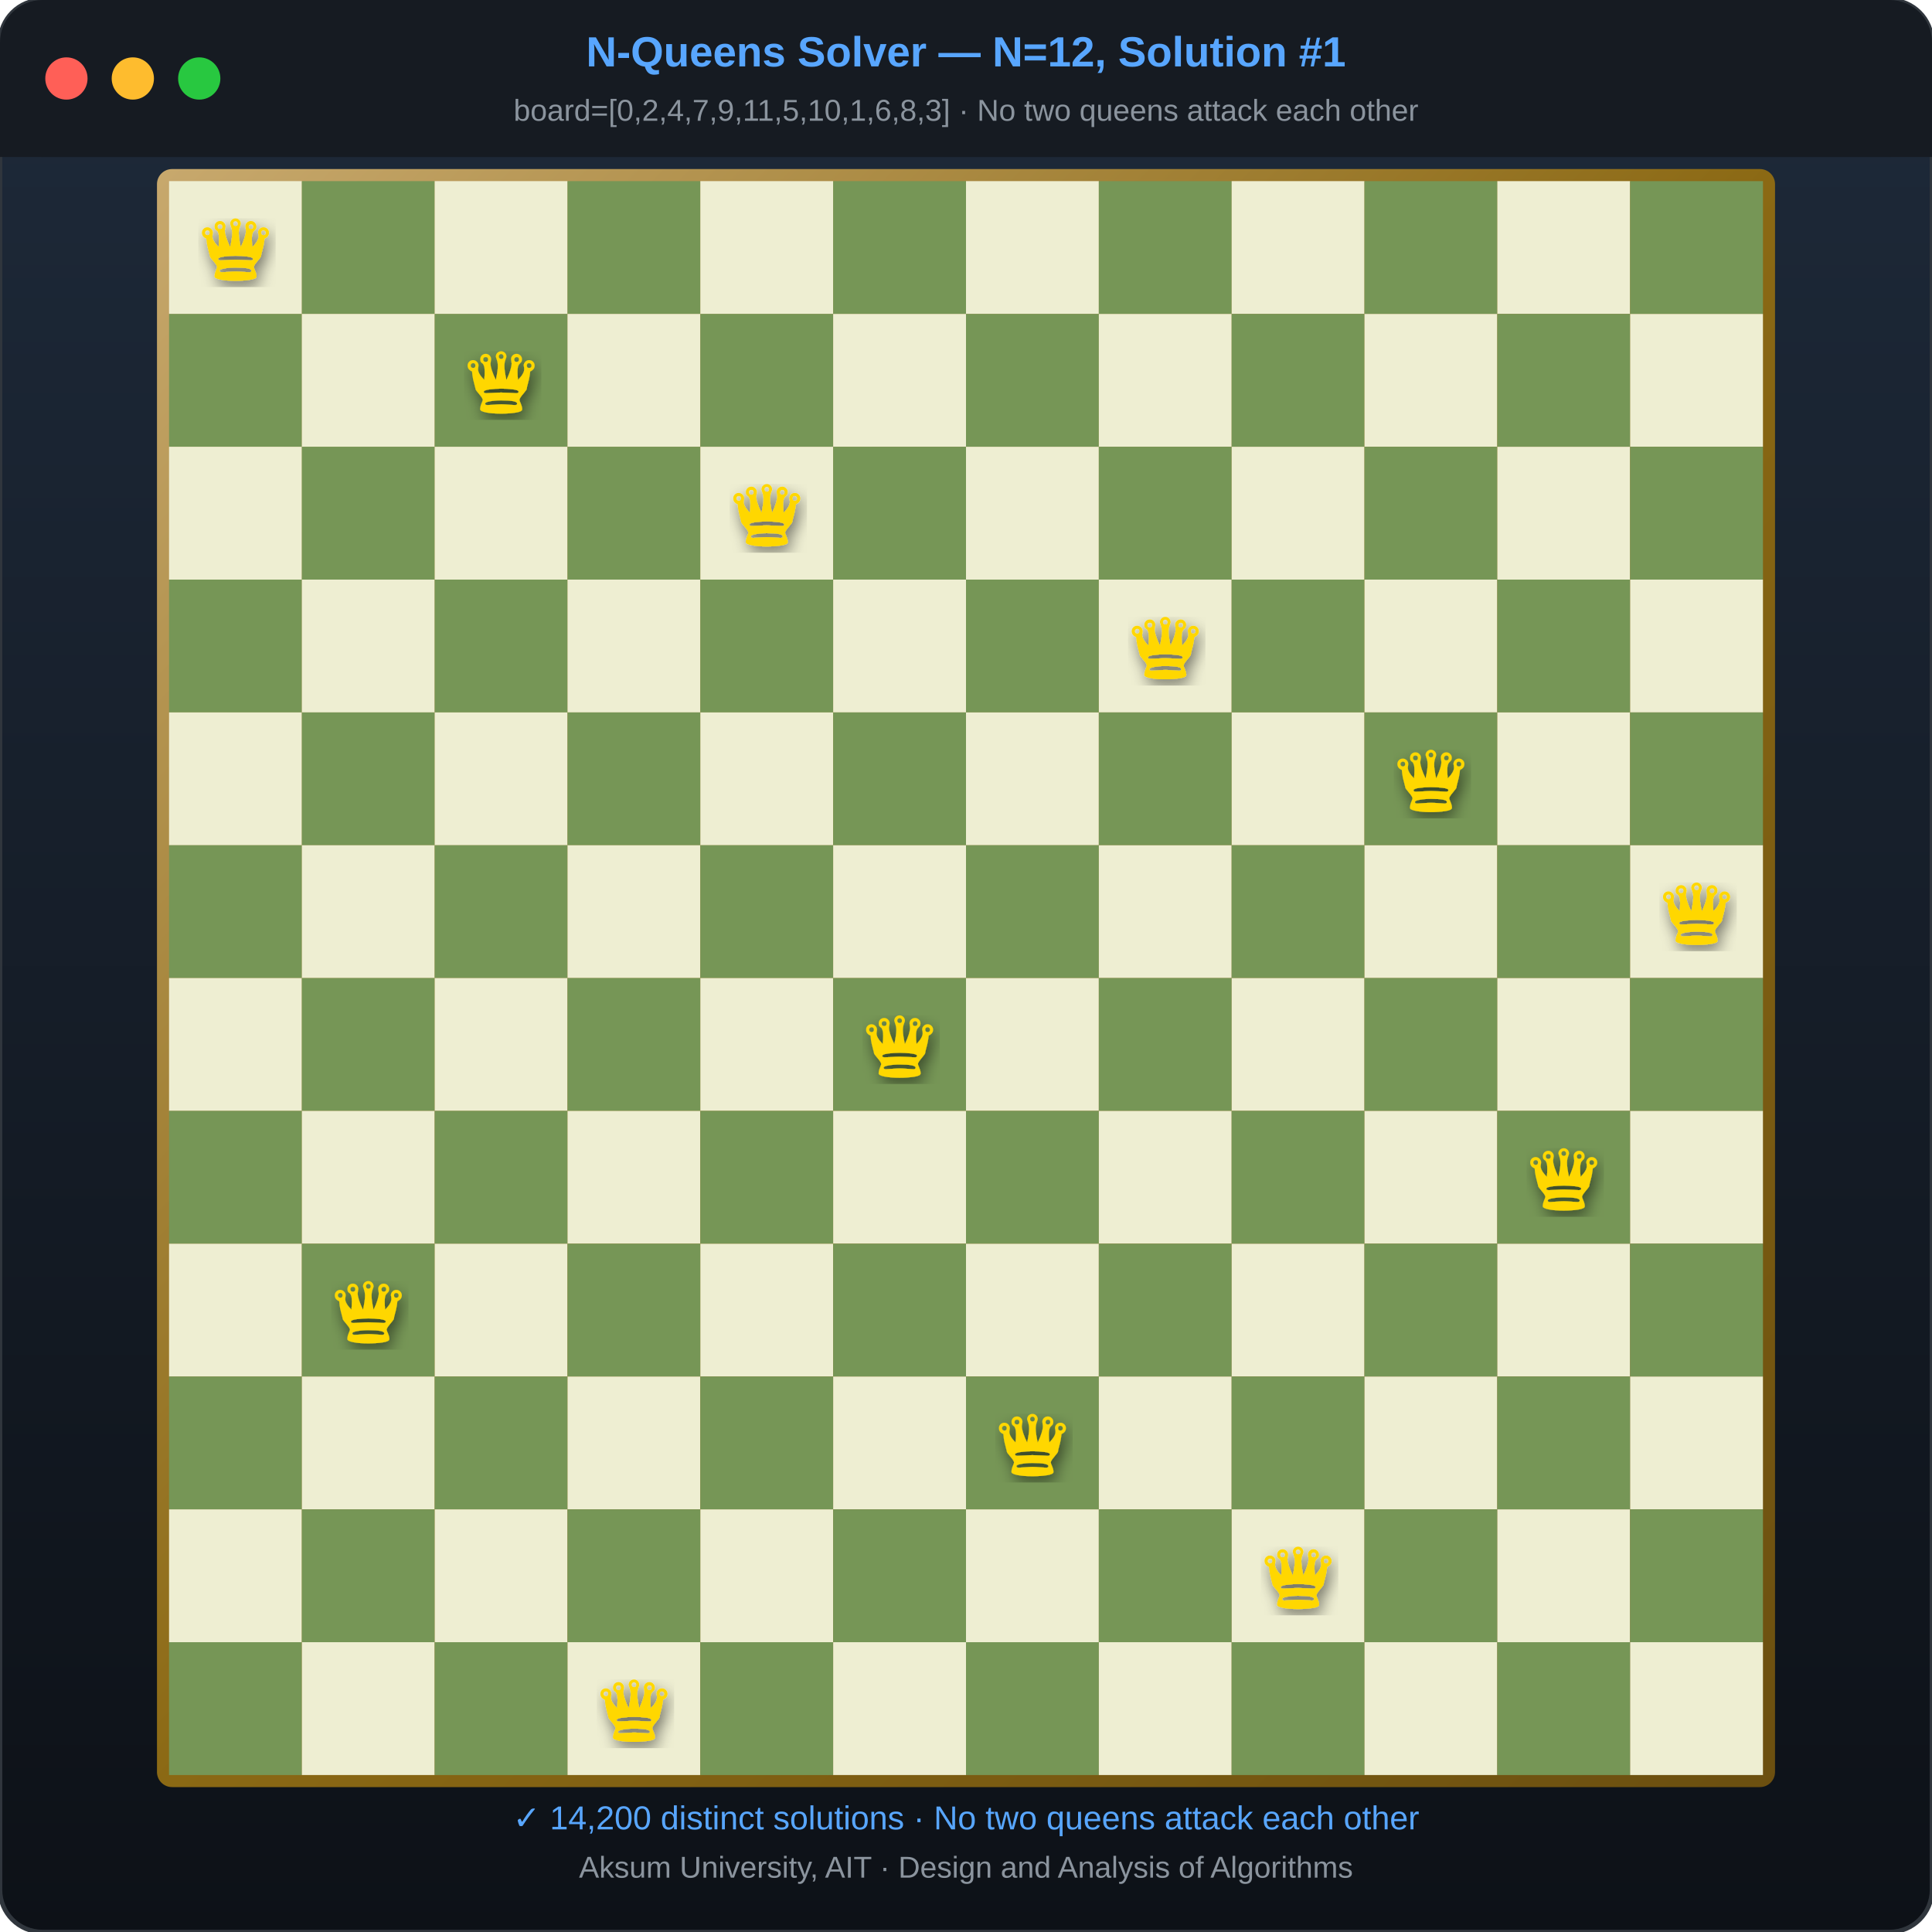
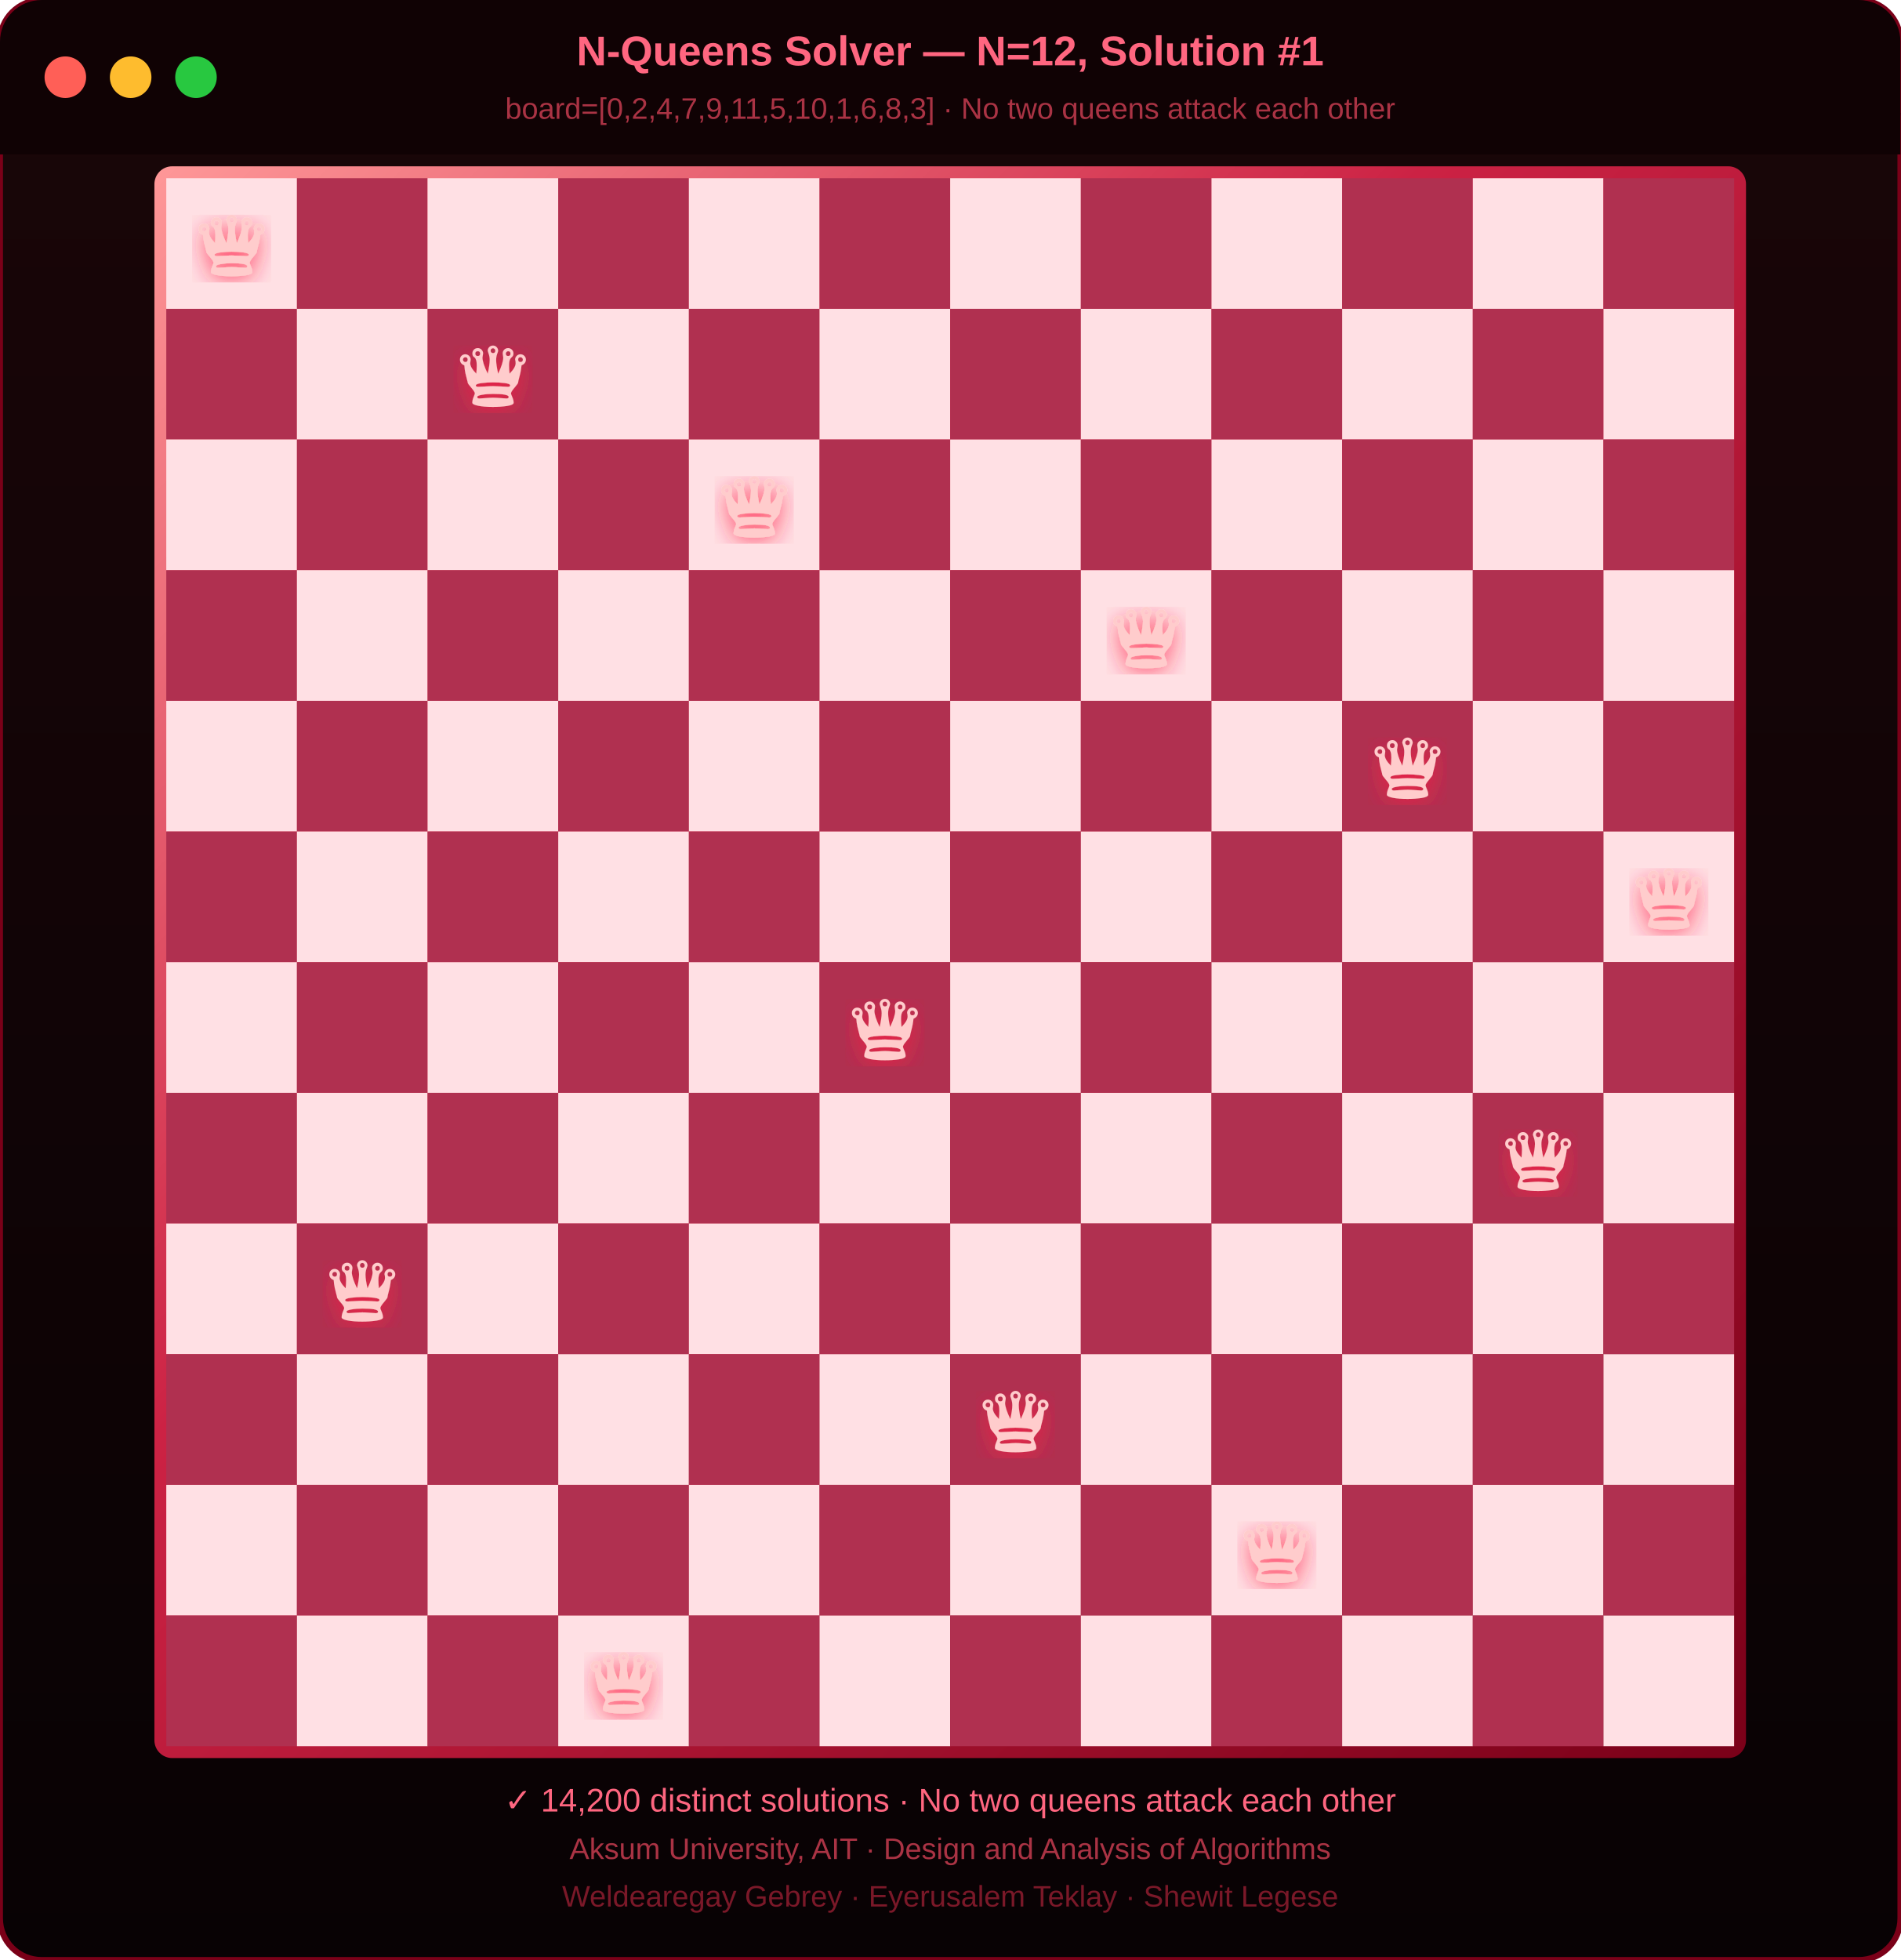
- <svg xmlns="http://www.w3.org/2000/svg" width="640" height="640" viewBox="0 0 640 640">
+ <svg xmlns="http://www.w3.org/2000/svg" width="640" height="660" viewBox="0 0 640 660">
  <defs>
    <filter id="qs">
-       <feDropShadow dx="1" dy="2" stdDeviation="2.5" flood-color="#000" flood-opacity="0.6" />
+       <feDropShadow dx="0" dy="2" stdDeviation="4" flood-color="#ff2244" flood-opacity="0.8" />
    </filter>
    <linearGradient id="bg" x1="0" y1="0" x2="0" y2="1">
-       <stop offset="0%" stop-color="#1e2a3a" />
-       <stop offset="100%" stop-color="#0d1117" />
+       <stop offset="0%" stop-color="#1a0608" />
+       <stop offset="100%" stop-color="#080204" />
    </linearGradient>
    <linearGradient id="frame" x1="0" y1="0" x2="1" y2="1">
-       <stop offset="0%" stop-color="#c8a96e" />
-       <stop offset="50%" stop-color="#8B6914" />
-       <stop offset="100%" stop-color="#6b4f10" />
+       <stop offset="0%" stop-color="#ff9999" />
+       <stop offset="40%" stop-color="#cc2244" />
+       <stop offset="100%" stop-color="#7a0018" />
    </linearGradient>
  </defs>
-   <rect width="640" height="640" rx="14" fill="url(#bg)" />
-   <rect width="640" height="640" rx="14" fill="none" stroke="#30363d" stroke-width="1.5" />
-   <rect x="0" y="0" width="640" height="52" rx="14" fill="#161b22" />
-   <rect x="0" y="38" width="640" height="14" fill="#161b22" />
+   <rect width="640" height="660" rx="14" fill="url(#bg)" />
+   <rect width="640" height="660" rx="14" fill="none" stroke="#7a0018" stroke-width="2" />
+   <rect x="0" y="0" width="640" height="52" rx="14" fill="#100204" />
+   <rect x="0" y="38" width="640" height="14" fill="#100204" />
  <circle cx="22" cy="26" r="7" fill="#ff5f57" />
  <circle cx="44" cy="26" r="7" fill="#febc2e" />
  <circle cx="66" cy="26" r="7" fill="#28c840" />
-   <text x="320" y="22" text-anchor="middle" font-family="'Segoe UI',Arial" font-size="14" font-weight="bold" fill="#58A6FF">N-Queens Solver — N=12, Solution #1</text>
-   <text x="320" y="40" text-anchor="middle" font-family="'Segoe UI',Arial" font-size="10" fill="#8b949e">board=[0,2,4,7,9,11,5,10,1,6,8,3] · No two queens attack each other</text>
-   <rect x="52" y="56" width="536" height="536" rx="5" fill="url(#frame)" />
-   <rect x="56" y="60" width="44" height="44" fill="#EEEED2" />
-   <rect x="100" y="60" width="44" height="44" fill="#769656" />
-   <rect x="144" y="60" width="44" height="44" fill="#EEEED2" />
-   <rect x="188" y="60" width="44" height="44" fill="#769656" />
-   <rect x="232" y="60" width="44" height="44" fill="#EEEED2" />
-   <rect x="276" y="60" width="44" height="44" fill="#769656" />
-   <rect x="320" y="60" width="44" height="44" fill="#EEEED2" />
-   <rect x="364" y="60" width="44" height="44" fill="#769656" />
-   <rect x="408" y="60" width="44" height="44" fill="#EEEED2" />
-   <rect x="452" y="60" width="44" height="44" fill="#769656" />
-   <rect x="496" y="60" width="44" height="44" fill="#EEEED2" />
-   <rect x="540" y="60" width="44" height="44" fill="#769656" />
-   <rect x="56" y="104" width="44" height="44" fill="#769656" />
-   <rect x="100" y="104" width="44" height="44" fill="#EEEED2" />
-   <rect x="144" y="104" width="44" height="44" fill="#769656" />
-   <rect x="188" y="104" width="44" height="44" fill="#EEEED2" />
-   <rect x="232" y="104" width="44" height="44" fill="#769656" />
-   <rect x="276" y="104" width="44" height="44" fill="#EEEED2" />
-   <rect x="320" y="104" width="44" height="44" fill="#769656" />
-   <rect x="364" y="104" width="44" height="44" fill="#EEEED2" />
-   <rect x="408" y="104" width="44" height="44" fill="#769656" />
-   <rect x="452" y="104" width="44" height="44" fill="#EEEED2" />
-   <rect x="496" y="104" width="44" height="44" fill="#769656" />
-   <rect x="540" y="104" width="44" height="44" fill="#EEEED2" />
-   <rect x="56" y="148" width="44" height="44" fill="#EEEED2" />
-   <rect x="100" y="148" width="44" height="44" fill="#769656" />
-   <rect x="144" y="148" width="44" height="44" fill="#EEEED2" />
-   <rect x="188" y="148" width="44" height="44" fill="#769656" />
-   <rect x="232" y="148" width="44" height="44" fill="#EEEED2" />
-   <rect x="276" y="148" width="44" height="44" fill="#769656" />
-   <rect x="320" y="148" width="44" height="44" fill="#EEEED2" />
-   <rect x="364" y="148" width="44" height="44" fill="#769656" />
-   <rect x="408" y="148" width="44" height="44" fill="#EEEED2" />
-   <rect x="452" y="148" width="44" height="44" fill="#769656" />
-   <rect x="496" y="148" width="44" height="44" fill="#EEEED2" />
-   <rect x="540" y="148" width="44" height="44" fill="#769656" />
-   <rect x="56" y="192" width="44" height="44" fill="#769656" />
-   <rect x="100" y="192" width="44" height="44" fill="#EEEED2" />
-   <rect x="144" y="192" width="44" height="44" fill="#769656" />
-   <rect x="188" y="192" width="44" height="44" fill="#EEEED2" />
-   <rect x="232" y="192" width="44" height="44" fill="#769656" />
-   <rect x="276" y="192" width="44" height="44" fill="#EEEED2" />
-   <rect x="320" y="192" width="44" height="44" fill="#769656" />
-   <rect x="364" y="192" width="44" height="44" fill="#EEEED2" />
-   <rect x="408" y="192" width="44" height="44" fill="#769656" />
-   <rect x="452" y="192" width="44" height="44" fill="#EEEED2" />
-   <rect x="496" y="192" width="44" height="44" fill="#769656" />
-   <rect x="540" y="192" width="44" height="44" fill="#EEEED2" />
-   <rect x="56" y="236" width="44" height="44" fill="#EEEED2" />
-   <rect x="100" y="236" width="44" height="44" fill="#769656" />
-   <rect x="144" y="236" width="44" height="44" fill="#EEEED2" />
-   <rect x="188" y="236" width="44" height="44" fill="#769656" />
-   <rect x="232" y="236" width="44" height="44" fill="#EEEED2" />
-   <rect x="276" y="236" width="44" height="44" fill="#769656" />
-   <rect x="320" y="236" width="44" height="44" fill="#EEEED2" />
-   <rect x="364" y="236" width="44" height="44" fill="#769656" />
-   <rect x="408" y="236" width="44" height="44" fill="#EEEED2" />
-   <rect x="452" y="236" width="44" height="44" fill="#769656" />
-   <rect x="496" y="236" width="44" height="44" fill="#EEEED2" />
-   <rect x="540" y="236" width="44" height="44" fill="#769656" />
-   <rect x="56" y="280" width="44" height="44" fill="#769656" />
-   <rect x="100" y="280" width="44" height="44" fill="#EEEED2" />
-   <rect x="144" y="280" width="44" height="44" fill="#769656" />
-   <rect x="188" y="280" width="44" height="44" fill="#EEEED2" />
-   <rect x="232" y="280" width="44" height="44" fill="#769656" />
-   <rect x="276" y="280" width="44" height="44" fill="#EEEED2" />
-   <rect x="320" y="280" width="44" height="44" fill="#769656" />
-   <rect x="364" y="280" width="44" height="44" fill="#EEEED2" />
-   <rect x="408" y="280" width="44" height="44" fill="#769656" />
-   <rect x="452" y="280" width="44" height="44" fill="#EEEED2" />
-   <rect x="496" y="280" width="44" height="44" fill="#769656" />
-   <rect x="540" y="280" width="44" height="44" fill="#EEEED2" />
-   <rect x="56" y="324" width="44" height="44" fill="#EEEED2" />
-   <rect x="100" y="324" width="44" height="44" fill="#769656" />
-   <rect x="144" y="324" width="44" height="44" fill="#EEEED2" />
-   <rect x="188" y="324" width="44" height="44" fill="#769656" />
-   <rect x="232" y="324" width="44" height="44" fill="#EEEED2" />
-   <rect x="276" y="324" width="44" height="44" fill="#769656" />
-   <rect x="320" y="324" width="44" height="44" fill="#EEEED2" />
-   <rect x="364" y="324" width="44" height="44" fill="#769656" />
-   <rect x="408" y="324" width="44" height="44" fill="#EEEED2" />
-   <rect x="452" y="324" width="44" height="44" fill="#769656" />
-   <rect x="496" y="324" width="44" height="44" fill="#EEEED2" />
-   <rect x="540" y="324" width="44" height="44" fill="#769656" />
-   <rect x="56" y="368" width="44" height="44" fill="#769656" />
-   <rect x="100" y="368" width="44" height="44" fill="#EEEED2" />
-   <rect x="144" y="368" width="44" height="44" fill="#769656" />
-   <rect x="188" y="368" width="44" height="44" fill="#EEEED2" />
-   <rect x="232" y="368" width="44" height="44" fill="#769656" />
-   <rect x="276" y="368" width="44" height="44" fill="#EEEED2" />
-   <rect x="320" y="368" width="44" height="44" fill="#769656" />
-   <rect x="364" y="368" width="44" height="44" fill="#EEEED2" />
-   <rect x="408" y="368" width="44" height="44" fill="#769656" />
-   <rect x="452" y="368" width="44" height="44" fill="#EEEED2" />
-   <rect x="496" y="368" width="44" height="44" fill="#769656" />
-   <rect x="540" y="368" width="44" height="44" fill="#EEEED2" />
-   <rect x="56" y="412" width="44" height="44" fill="#EEEED2" />
-   <rect x="100" y="412" width="44" height="44" fill="#769656" />
-   <rect x="144" y="412" width="44" height="44" fill="#EEEED2" />
-   <rect x="188" y="412" width="44" height="44" fill="#769656" />
-   <rect x="232" y="412" width="44" height="44" fill="#EEEED2" />
-   <rect x="276" y="412" width="44" height="44" fill="#769656" />
-   <rect x="320" y="412" width="44" height="44" fill="#EEEED2" />
-   <rect x="364" y="412" width="44" height="44" fill="#769656" />
-   <rect x="408" y="412" width="44" height="44" fill="#EEEED2" />
-   <rect x="452" y="412" width="44" height="44" fill="#769656" />
-   <rect x="496" y="412" width="44" height="44" fill="#EEEED2" />
-   <rect x="540" y="412" width="44" height="44" fill="#769656" />
-   <rect x="56" y="456" width="44" height="44" fill="#769656" />
-   <rect x="100" y="456" width="44" height="44" fill="#EEEED2" />
-   <rect x="144" y="456" width="44" height="44" fill="#769656" />
-   <rect x="188" y="456" width="44" height="44" fill="#EEEED2" />
-   <rect x="232" y="456" width="44" height="44" fill="#769656" />
-   <rect x="276" y="456" width="44" height="44" fill="#EEEED2" />
-   <rect x="320" y="456" width="44" height="44" fill="#769656" />
-   <rect x="364" y="456" width="44" height="44" fill="#EEEED2" />
-   <rect x="408" y="456" width="44" height="44" fill="#769656" />
-   <rect x="452" y="456" width="44" height="44" fill="#EEEED2" />
-   <rect x="496" y="456" width="44" height="44" fill="#769656" />
-   <rect x="540" y="456" width="44" height="44" fill="#EEEED2" />
-   <rect x="56" y="500" width="44" height="44" fill="#EEEED2" />
-   <rect x="100" y="500" width="44" height="44" fill="#769656" />
-   <rect x="144" y="500" width="44" height="44" fill="#EEEED2" />
-   <rect x="188" y="500" width="44" height="44" fill="#769656" />
-   <rect x="232" y="500" width="44" height="44" fill="#EEEED2" />
-   <rect x="276" y="500" width="44" height="44" fill="#769656" />
-   <rect x="320" y="500" width="44" height="44" fill="#EEEED2" />
-   <rect x="364" y="500" width="44" height="44" fill="#769656" />
-   <rect x="408" y="500" width="44" height="44" fill="#EEEED2" />
-   <rect x="452" y="500" width="44" height="44" fill="#769656" />
-   <rect x="496" y="500" width="44" height="44" fill="#EEEED2" />
-   <rect x="540" y="500" width="44" height="44" fill="#769656" />
-   <rect x="56" y="544" width="44" height="44" fill="#769656" />
-   <rect x="100" y="544" width="44" height="44" fill="#EEEED2" />
-   <rect x="144" y="544" width="44" height="44" fill="#769656" />
-   <rect x="188" y="544" width="44" height="44" fill="#EEEED2" />
-   <rect x="232" y="544" width="44" height="44" fill="#769656" />
-   <rect x="276" y="544" width="44" height="44" fill="#EEEED2" />
-   <rect x="320" y="544" width="44" height="44" fill="#769656" />
-   <rect x="364" y="544" width="44" height="44" fill="#EEEED2" />
-   <rect x="408" y="544" width="44" height="44" fill="#769656" />
-   <rect x="452" y="544" width="44" height="44" fill="#EEEED2" />
-   <rect x="496" y="544" width="44" height="44" fill="#769656" />
-   <rect x="540" y="544" width="44" height="44" fill="#EEEED2" />
-   <text x="78" y="93" text-anchor="middle" font-size="32" font-family="serif" fill="#FFD700" filter="url(#qs)">♛</text>
-   <text x="166" y="137" text-anchor="middle" font-size="32" font-family="serif" fill="#FFD700" filter="url(#qs)">♛</text>
-   <text x="254" y="181" text-anchor="middle" font-size="32" font-family="serif" fill="#FFD700" filter="url(#qs)">♛</text>
-   <text x="386" y="225" text-anchor="middle" font-size="32" font-family="serif" fill="#FFD700" filter="url(#qs)">♛</text>
-   <text x="474" y="269" text-anchor="middle" font-size="32" font-family="serif" fill="#FFD700" filter="url(#qs)">♛</text>
-   <text x="562" y="313" text-anchor="middle" font-size="32" font-family="serif" fill="#FFD700" filter="url(#qs)">♛</text>
-   <text x="298" y="357" text-anchor="middle" font-size="32" font-family="serif" fill="#FFD700" filter="url(#qs)">♛</text>
-   <text x="518" y="401" text-anchor="middle" font-size="32" font-family="serif" fill="#FFD700" filter="url(#qs)">♛</text>
-   <text x="122" y="445" text-anchor="middle" font-size="32" font-family="serif" fill="#FFD700" filter="url(#qs)">♛</text>
-   <text x="342" y="489" text-anchor="middle" font-size="32" font-family="serif" fill="#FFD700" filter="url(#qs)">♛</text>
-   <text x="430" y="533" text-anchor="middle" font-size="32" font-family="serif" fill="#FFD700" filter="url(#qs)">♛</text>
-   <text x="210" y="577" text-anchor="middle" font-size="32" font-family="serif" fill="#FFD700" filter="url(#qs)">♛</text>
-   <text x="320" y="606" text-anchor="middle" font-family="'Segoe UI',Arial" font-size="11" fill="#58A6FF">✓ 14,200 distinct solutions  ·  No two queens attack each other</text>
-   <text x="320" y="622" text-anchor="middle" font-family="'Segoe UI',Arial" font-size="10" fill="#8b949e">Aksum University, AIT  ·  Design and Analysis of Algorithms</text>
+   <text x="320" y="22" text-anchor="middle" font-family="'Segoe UI',Arial" font-size="14" font-weight="bold" fill="#ff6680">N-Queens Solver — N=12, Solution #1</text>
+   <text x="320" y="40" text-anchor="middle" font-family="'Segoe UI',Arial" font-size="10" fill="#aa3344">board=[0,2,4,7,9,11,5,10,1,6,8,3] · No two queens attack each other</text>
+   <rect x="52" y="56" width="536" height="536" rx="6" fill="url(#frame)" />
+   <rect x="56" y="60" width="44" height="44" fill="#ffe0e4" />
+   <rect x="100" y="60" width="44" height="44" fill="#b03050" />
+   <rect x="144" y="60" width="44" height="44" fill="#ffe0e4" />
+   <rect x="188" y="60" width="44" height="44" fill="#b03050" />
+   <rect x="232" y="60" width="44" height="44" fill="#ffe0e4" />
+   <rect x="276" y="60" width="44" height="44" fill="#b03050" />
+   <rect x="320" y="60" width="44" height="44" fill="#ffe0e4" />
+   <rect x="364" y="60" width="44" height="44" fill="#b03050" />
+   <rect x="408" y="60" width="44" height="44" fill="#ffe0e4" />
+   <rect x="452" y="60" width="44" height="44" fill="#b03050" />
+   <rect x="496" y="60" width="44" height="44" fill="#ffe0e4" />
+   <rect x="540" y="60" width="44" height="44" fill="#b03050" />
+   <rect x="56" y="104" width="44" height="44" fill="#b03050" />
+   <rect x="100" y="104" width="44" height="44" fill="#ffe0e4" />
+   <rect x="144" y="104" width="44" height="44" fill="#b03050" />
+   <rect x="188" y="104" width="44" height="44" fill="#ffe0e4" />
+   <rect x="232" y="104" width="44" height="44" fill="#b03050" />
+   <rect x="276" y="104" width="44" height="44" fill="#ffe0e4" />
+   <rect x="320" y="104" width="44" height="44" fill="#b03050" />
+   <rect x="364" y="104" width="44" height="44" fill="#ffe0e4" />
+   <rect x="408" y="104" width="44" height="44" fill="#b03050" />
+   <rect x="452" y="104" width="44" height="44" fill="#ffe0e4" />
+   <rect x="496" y="104" width="44" height="44" fill="#b03050" />
+   <rect x="540" y="104" width="44" height="44" fill="#ffe0e4" />
+   <rect x="56" y="148" width="44" height="44" fill="#ffe0e4" />
+   <rect x="100" y="148" width="44" height="44" fill="#b03050" />
+   <rect x="144" y="148" width="44" height="44" fill="#ffe0e4" />
+   <rect x="188" y="148" width="44" height="44" fill="#b03050" />
+   <rect x="232" y="148" width="44" height="44" fill="#ffe0e4" />
+   <rect x="276" y="148" width="44" height="44" fill="#b03050" />
+   <rect x="320" y="148" width="44" height="44" fill="#ffe0e4" />
+   <rect x="364" y="148" width="44" height="44" fill="#b03050" />
+   <rect x="408" y="148" width="44" height="44" fill="#ffe0e4" />
+   <rect x="452" y="148" width="44" height="44" fill="#b03050" />
+   <rect x="496" y="148" width="44" height="44" fill="#ffe0e4" />
+   <rect x="540" y="148" width="44" height="44" fill="#b03050" />
+   <rect x="56" y="192" width="44" height="44" fill="#b03050" />
+   <rect x="100" y="192" width="44" height="44" fill="#ffe0e4" />
+   <rect x="144" y="192" width="44" height="44" fill="#b03050" />
+   <rect x="188" y="192" width="44" height="44" fill="#ffe0e4" />
+   <rect x="232" y="192" width="44" height="44" fill="#b03050" />
+   <rect x="276" y="192" width="44" height="44" fill="#ffe0e4" />
+   <rect x="320" y="192" width="44" height="44" fill="#b03050" />
+   <rect x="364" y="192" width="44" height="44" fill="#ffe0e4" />
+   <rect x="408" y="192" width="44" height="44" fill="#b03050" />
+   <rect x="452" y="192" width="44" height="44" fill="#ffe0e4" />
+   <rect x="496" y="192" width="44" height="44" fill="#b03050" />
+   <rect x="540" y="192" width="44" height="44" fill="#ffe0e4" />
+   <rect x="56" y="236" width="44" height="44" fill="#ffe0e4" />
+   <rect x="100" y="236" width="44" height="44" fill="#b03050" />
+   <rect x="144" y="236" width="44" height="44" fill="#ffe0e4" />
+   <rect x="188" y="236" width="44" height="44" fill="#b03050" />
+   <rect x="232" y="236" width="44" height="44" fill="#ffe0e4" />
+   <rect x="276" y="236" width="44" height="44" fill="#b03050" />
+   <rect x="320" y="236" width="44" height="44" fill="#ffe0e4" />
+   <rect x="364" y="236" width="44" height="44" fill="#b03050" />
+   <rect x="408" y="236" width="44" height="44" fill="#ffe0e4" />
+   <rect x="452" y="236" width="44" height="44" fill="#b03050" />
+   <rect x="496" y="236" width="44" height="44" fill="#ffe0e4" />
+   <rect x="540" y="236" width="44" height="44" fill="#b03050" />
+   <rect x="56" y="280" width="44" height="44" fill="#b03050" />
+   <rect x="100" y="280" width="44" height="44" fill="#ffe0e4" />
+   <rect x="144" y="280" width="44" height="44" fill="#b03050" />
+   <rect x="188" y="280" width="44" height="44" fill="#ffe0e4" />
+   <rect x="232" y="280" width="44" height="44" fill="#b03050" />
+   <rect x="276" y="280" width="44" height="44" fill="#ffe0e4" />
+   <rect x="320" y="280" width="44" height="44" fill="#b03050" />
+   <rect x="364" y="280" width="44" height="44" fill="#ffe0e4" />
+   <rect x="408" y="280" width="44" height="44" fill="#b03050" />
+   <rect x="452" y="280" width="44" height="44" fill="#ffe0e4" />
+   <rect x="496" y="280" width="44" height="44" fill="#b03050" />
+   <rect x="540" y="280" width="44" height="44" fill="#ffe0e4" />
+   <rect x="56" y="324" width="44" height="44" fill="#ffe0e4" />
+   <rect x="100" y="324" width="44" height="44" fill="#b03050" />
+   <rect x="144" y="324" width="44" height="44" fill="#ffe0e4" />
+   <rect x="188" y="324" width="44" height="44" fill="#b03050" />
+   <rect x="232" y="324" width="44" height="44" fill="#ffe0e4" />
+   <rect x="276" y="324" width="44" height="44" fill="#b03050" />
+   <rect x="320" y="324" width="44" height="44" fill="#ffe0e4" />
+   <rect x="364" y="324" width="44" height="44" fill="#b03050" />
+   <rect x="408" y="324" width="44" height="44" fill="#ffe0e4" />
+   <rect x="452" y="324" width="44" height="44" fill="#b03050" />
+   <rect x="496" y="324" width="44" height="44" fill="#ffe0e4" />
+   <rect x="540" y="324" width="44" height="44" fill="#b03050" />
+   <rect x="56" y="368" width="44" height="44" fill="#b03050" />
+   <rect x="100" y="368" width="44" height="44" fill="#ffe0e4" />
+   <rect x="144" y="368" width="44" height="44" fill="#b03050" />
+   <rect x="188" y="368" width="44" height="44" fill="#ffe0e4" />
+   <rect x="232" y="368" width="44" height="44" fill="#b03050" />
+   <rect x="276" y="368" width="44" height="44" fill="#ffe0e4" />
+   <rect x="320" y="368" width="44" height="44" fill="#b03050" />
+   <rect x="364" y="368" width="44" height="44" fill="#ffe0e4" />
+   <rect x="408" y="368" width="44" height="44" fill="#b03050" />
+   <rect x="452" y="368" width="44" height="44" fill="#ffe0e4" />
+   <rect x="496" y="368" width="44" height="44" fill="#b03050" />
+   <rect x="540" y="368" width="44" height="44" fill="#ffe0e4" />
+   <rect x="56" y="412" width="44" height="44" fill="#ffe0e4" />
+   <rect x="100" y="412" width="44" height="44" fill="#b03050" />
+   <rect x="144" y="412" width="44" height="44" fill="#ffe0e4" />
+   <rect x="188" y="412" width="44" height="44" fill="#b03050" />
+   <rect x="232" y="412" width="44" height="44" fill="#ffe0e4" />
+   <rect x="276" y="412" width="44" height="44" fill="#b03050" />
+   <rect x="320" y="412" width="44" height="44" fill="#ffe0e4" />
+   <rect x="364" y="412" width="44" height="44" fill="#b03050" />
+   <rect x="408" y="412" width="44" height="44" fill="#ffe0e4" />
+   <rect x="452" y="412" width="44" height="44" fill="#b03050" />
+   <rect x="496" y="412" width="44" height="44" fill="#ffe0e4" />
+   <rect x="540" y="412" width="44" height="44" fill="#b03050" />
+   <rect x="56" y="456" width="44" height="44" fill="#b03050" />
+   <rect x="100" y="456" width="44" height="44" fill="#ffe0e4" />
+   <rect x="144" y="456" width="44" height="44" fill="#b03050" />
+   <rect x="188" y="456" width="44" height="44" fill="#ffe0e4" />
+   <rect x="232" y="456" width="44" height="44" fill="#b03050" />
+   <rect x="276" y="456" width="44" height="44" fill="#ffe0e4" />
+   <rect x="320" y="456" width="44" height="44" fill="#b03050" />
+   <rect x="364" y="456" width="44" height="44" fill="#ffe0e4" />
+   <rect x="408" y="456" width="44" height="44" fill="#b03050" />
+   <rect x="452" y="456" width="44" height="44" fill="#ffe0e4" />
+   <rect x="496" y="456" width="44" height="44" fill="#b03050" />
+   <rect x="540" y="456" width="44" height="44" fill="#ffe0e4" />
+   <rect x="56" y="500" width="44" height="44" fill="#ffe0e4" />
+   <rect x="100" y="500" width="44" height="44" fill="#b03050" />
+   <rect x="144" y="500" width="44" height="44" fill="#ffe0e4" />
+   <rect x="188" y="500" width="44" height="44" fill="#b03050" />
+   <rect x="232" y="500" width="44" height="44" fill="#ffe0e4" />
+   <rect x="276" y="500" width="44" height="44" fill="#b03050" />
+   <rect x="320" y="500" width="44" height="44" fill="#ffe0e4" />
+   <rect x="364" y="500" width="44" height="44" fill="#b03050" />
+   <rect x="408" y="500" width="44" height="44" fill="#ffe0e4" />
+   <rect x="452" y="500" width="44" height="44" fill="#b03050" />
+   <rect x="496" y="500" width="44" height="44" fill="#ffe0e4" />
+   <rect x="540" y="500" width="44" height="44" fill="#b03050" />
+   <rect x="56" y="544" width="44" height="44" fill="#b03050" />
+   <rect x="100" y="544" width="44" height="44" fill="#ffe0e4" />
+   <rect x="144" y="544" width="44" height="44" fill="#b03050" />
+   <rect x="188" y="544" width="44" height="44" fill="#ffe0e4" />
+   <rect x="232" y="544" width="44" height="44" fill="#b03050" />
+   <rect x="276" y="544" width="44" height="44" fill="#ffe0e4" />
+   <rect x="320" y="544" width="44" height="44" fill="#b03050" />
+   <rect x="364" y="544" width="44" height="44" fill="#ffe0e4" />
+   <rect x="408" y="544" width="44" height="44" fill="#b03050" />
+   <rect x="452" y="544" width="44" height="44" fill="#ffe0e4" />
+   <rect x="496" y="544" width="44" height="44" fill="#b03050" />
+   <rect x="540" y="544" width="44" height="44" fill="#ffe0e4" />
+   <text x="78" y="93" text-anchor="middle" font-size="32" font-family="serif" fill="#ffcccc" filter="url(#qs)">♛</text>
+   <text x="166" y="137" text-anchor="middle" font-size="32" font-family="serif" fill="#ffcccc" filter="url(#qs)">♛</text>
+   <text x="254" y="181" text-anchor="middle" font-size="32" font-family="serif" fill="#ffcccc" filter="url(#qs)">♛</text>
+   <text x="386" y="225" text-anchor="middle" font-size="32" font-family="serif" fill="#ffcccc" filter="url(#qs)">♛</text>
+   <text x="474" y="269" text-anchor="middle" font-size="32" font-family="serif" fill="#ffcccc" filter="url(#qs)">♛</text>
+   <text x="562" y="313" text-anchor="middle" font-size="32" font-family="serif" fill="#ffcccc" filter="url(#qs)">♛</text>
+   <text x="298" y="357" text-anchor="middle" font-size="32" font-family="serif" fill="#ffcccc" filter="url(#qs)">♛</text>
+   <text x="518" y="401" text-anchor="middle" font-size="32" font-family="serif" fill="#ffcccc" filter="url(#qs)">♛</text>
+   <text x="122" y="445" text-anchor="middle" font-size="32" font-family="serif" fill="#ffcccc" filter="url(#qs)">♛</text>
+   <text x="342" y="489" text-anchor="middle" font-size="32" font-family="serif" fill="#ffcccc" filter="url(#qs)">♛</text>
+   <text x="430" y="533" text-anchor="middle" font-size="32" font-family="serif" fill="#ffcccc" filter="url(#qs)">♛</text>
+   <text x="210" y="577" text-anchor="middle" font-size="32" font-family="serif" fill="#ffcccc" filter="url(#qs)">♛</text>
+   <text x="320" y="610" text-anchor="middle" font-family="'Segoe UI',Arial" font-size="11" fill="#ff6680">✓ 14,200 distinct solutions  ·  No two queens attack each other</text>
+   <text x="320" y="626" text-anchor="middle" font-family="'Segoe UI',Arial" font-size="10" fill="#aa3344">Aksum University, AIT  ·  Design and Analysis of Algorithms</text>
+   <text x="320" y="642" text-anchor="middle" font-family="'Segoe UI',Arial" font-size="10" fill="#7a1828">Weldearegay Gebrey · Eyerusalem Teklay · Shewit Legese</text>
</svg>
